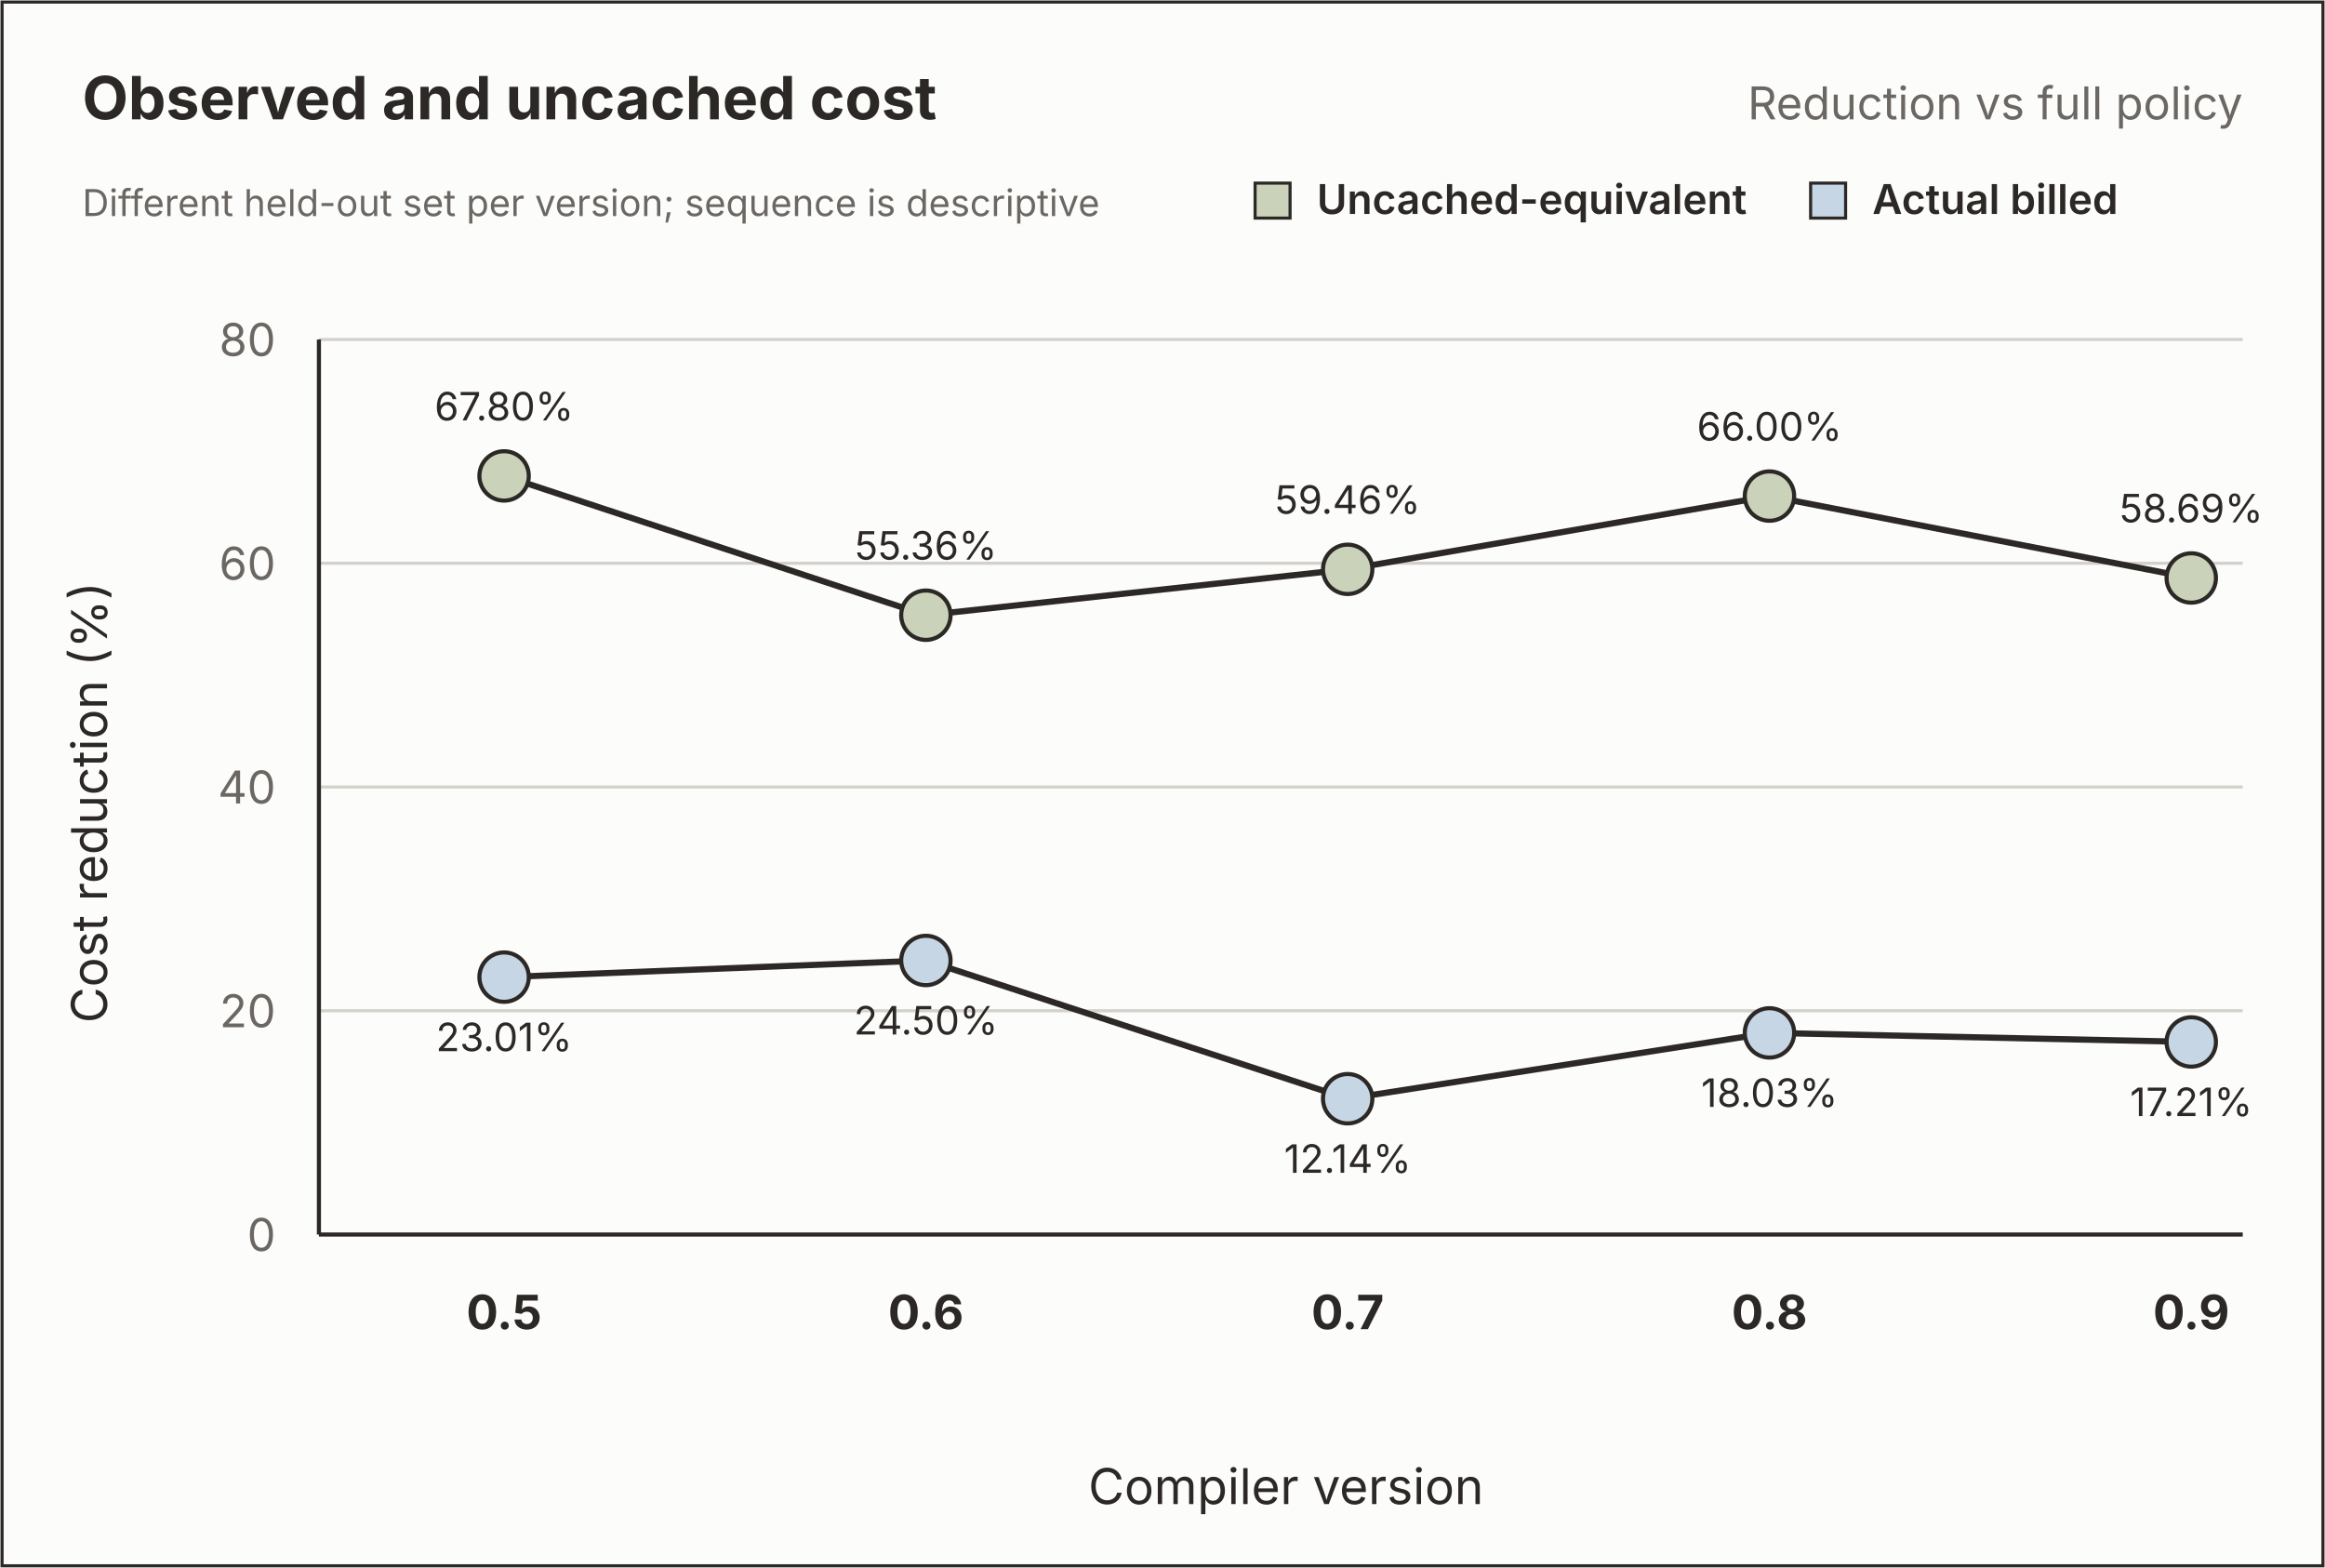
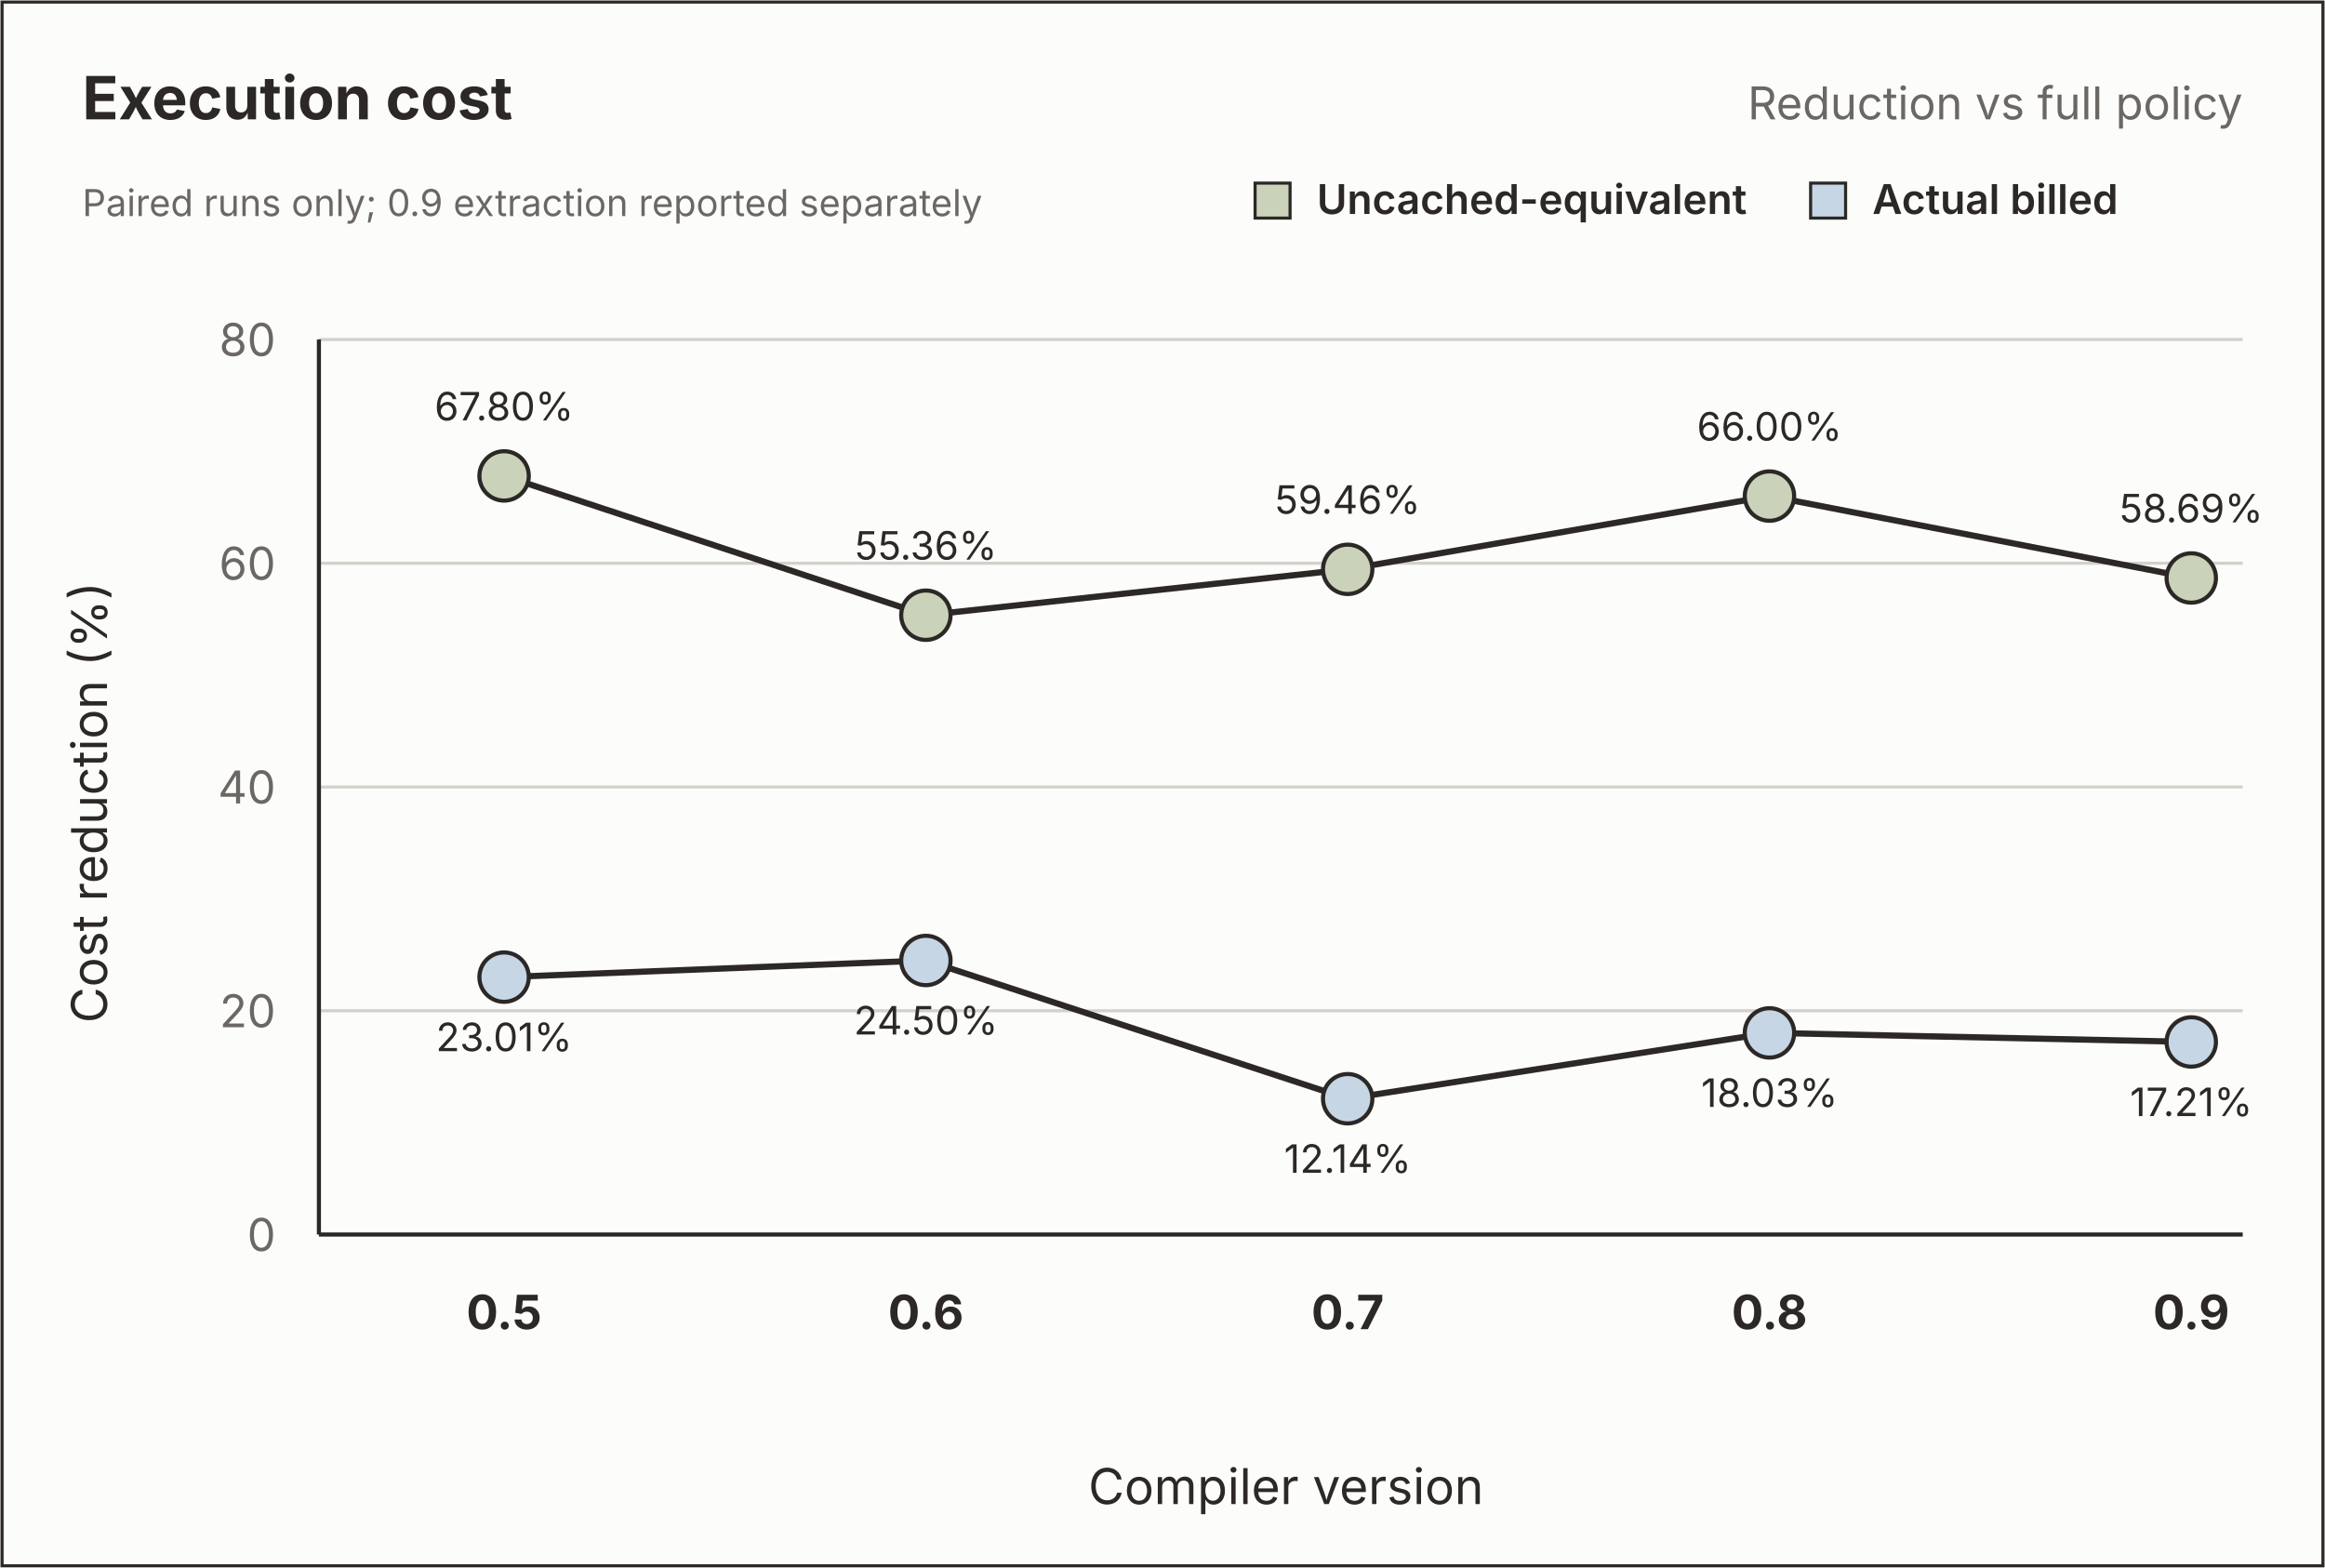
<svg xmlns="http://www.w3.org/2000/svg" width="1130" height="762" viewBox="0 0 1130 762" role="img" aria-labelledby="title description">
  <rect width="1130" height="762" fill="#fcfcfb" />
  <g font-family="-apple-system, BlinkMacSystemFont, 'Segoe UI', sans-serif" fill="#2c2826">
    <rect x="1" y="1" width="1128" height="760" fill="none" stroke="#2c2826" stroke-width="1.5" />
-     <text x="40" y="58" font-size="29" font-weight="650">Observed and uncached cost</text>
+     <text x="40" y="58" font-size="29" font-weight="650">Execution cost</text>
    <text x="1090" y="58" text-anchor="end" fill="#6b6763" font-size="22">Reduction vs full policy</text>
-     <text x="40" y="105" fill="#6b6763" font-size="18">Different held-out set per version; sequence is descriptive</text>
+     <text x="40" y="105" fill="#6b6763" font-size="18">Paired runs only; 0.9 extraction reported separately</text>
    <rect x="610" y="89" width="17" height="17" fill="#cad2b9" stroke="#2c2826" stroke-width="1.5" />
    <text x="640" y="104" font-size="20" font-weight="600">Uncached-equivalent</text>
    <rect x="880" y="89" width="17" height="17" fill="#c6d6e5" stroke="#2c2826" stroke-width="1.5" />
    <text x="910" y="104" font-size="20" font-weight="600">Actual billed</text>
    <line x1="155" y1="165" x2="1090" y2="165" stroke="#d4d1cb" stroke-width="1.5" />
    <text x="134" y="173" text-anchor="end" fill="#6b6763" font-size="22">80</text>
    <line x1="155" y1="273.75" x2="1090" y2="273.75" stroke="#d4d1cb" stroke-width="1.5" />
    <text x="134" y="281.75" text-anchor="end" fill="#6b6763" font-size="22">60</text>
    <line x1="155" y1="382.5" x2="1090" y2="382.5" stroke="#d4d1cb" stroke-width="1.5" />
    <text x="134" y="390.5" text-anchor="end" fill="#6b6763" font-size="22">40</text>
    <line x1="155" y1="491.25" x2="1090" y2="491.25" stroke="#d4d1cb" stroke-width="1.5" />
    <text x="134" y="499.25" text-anchor="end" fill="#6b6763" font-size="22">20</text>
    <line x1="155" y1="600" x2="1090" y2="600" stroke="#d4d1cb" stroke-width="1.5" />
    <text x="134" y="608" text-anchor="end" fill="#6b6763" font-size="22">0</text>
    <line x1="155" y1="165" x2="155" y2="600" stroke="#2c2826" stroke-width="2" />
    <line x1="155" y1="600" x2="1090" y2="600" stroke="#2c2826" stroke-width="2" />
    <text x="625" y="731" text-anchor="middle" font-size="24">Compiler version</text>
    <text x="52" y="390" text-anchor="middle" font-size="24" transform="rotate(-90 52 390)">Cost reduction (%)</text>
    <polyline points="245,231.3 450,299.0 655,276.7 860,241.1 1065,280.9" fill="none" stroke="#2c2826" stroke-width="3" />
    <polyline points="245,474.9 450,466.8 655,534.0 860,502.0 1065,506.4" fill="none" stroke="#2c2826" stroke-width="3" />
    <circle cx="245" cy="231.3" r="12" fill="#cad2b9" stroke="#2c2826" stroke-width="2" />
    <text x="245" y="204.338" text-anchor="middle" font-size="19">67.80%</text>
    <circle cx="450" cy="299.0" r="12" fill="#cad2b9" stroke="#2c2826" stroke-width="2" />
    <text x="450" y="271.98" text-anchor="middle" font-size="19">55.36%</text>
    <circle cx="655" cy="276.7" r="12" fill="#cad2b9" stroke="#2c2826" stroke-width="2" />
    <text x="655" y="249.686" text-anchor="middle" font-size="19">59.46%</text>
    <circle cx="860" cy="241.1" r="12" fill="#cad2b9" stroke="#2c2826" stroke-width="2" />
    <text x="860" y="214.125" text-anchor="middle" font-size="19">66.00%</text>
    <circle cx="1065" cy="280.9" r="12" fill="#cad2b9" stroke="#2c2826" stroke-width="2" />
    <text x="1065" y="253.873" text-anchor="middle" font-size="19">58.69%</text>
    <circle cx="245" cy="474.9" r="12" fill="#c6d6e5" stroke="#2c2826" stroke-width="2" />
    <text x="245" y="510.883" text-anchor="middle" font-size="19">23.01%</text>
    <circle cx="450" cy="466.8" r="12" fill="#c6d6e5" stroke="#2c2826" stroke-width="2" />
    <text x="450" y="502.781" text-anchor="middle" font-size="19">24.50%</text>
    <circle cx="655" cy="534.0" r="12" fill="#c6d6e5" stroke="#2c2826" stroke-width="2" />
    <text x="655" y="569.989" text-anchor="middle" font-size="19">12.14%</text>
    <circle cx="860" cy="502.0" r="12" fill="#c6d6e5" stroke="#2c2826" stroke-width="2" />
    <text x="860" y="537.962" text-anchor="middle" font-size="19">18.03%</text>
    <circle cx="1065" cy="506.4" r="12" fill="#c6d6e5" stroke="#2c2826" stroke-width="2" />
    <text x="1065" y="542.421" text-anchor="middle" font-size="19">17.21%</text>
    <text x="245" y="646" text-anchor="middle" font-size="23" font-weight="650">0.5</text>
    <text x="450" y="646" text-anchor="middle" font-size="23" font-weight="650">0.6</text>
    <text x="655" y="646" text-anchor="middle" font-size="23" font-weight="650">0.7</text>
    <text x="860" y="646" text-anchor="middle" font-size="23" font-weight="650">0.8</text>
    <text x="1065" y="646" text-anchor="middle" font-size="23" font-weight="650">0.9</text>
  </g>
</svg>
